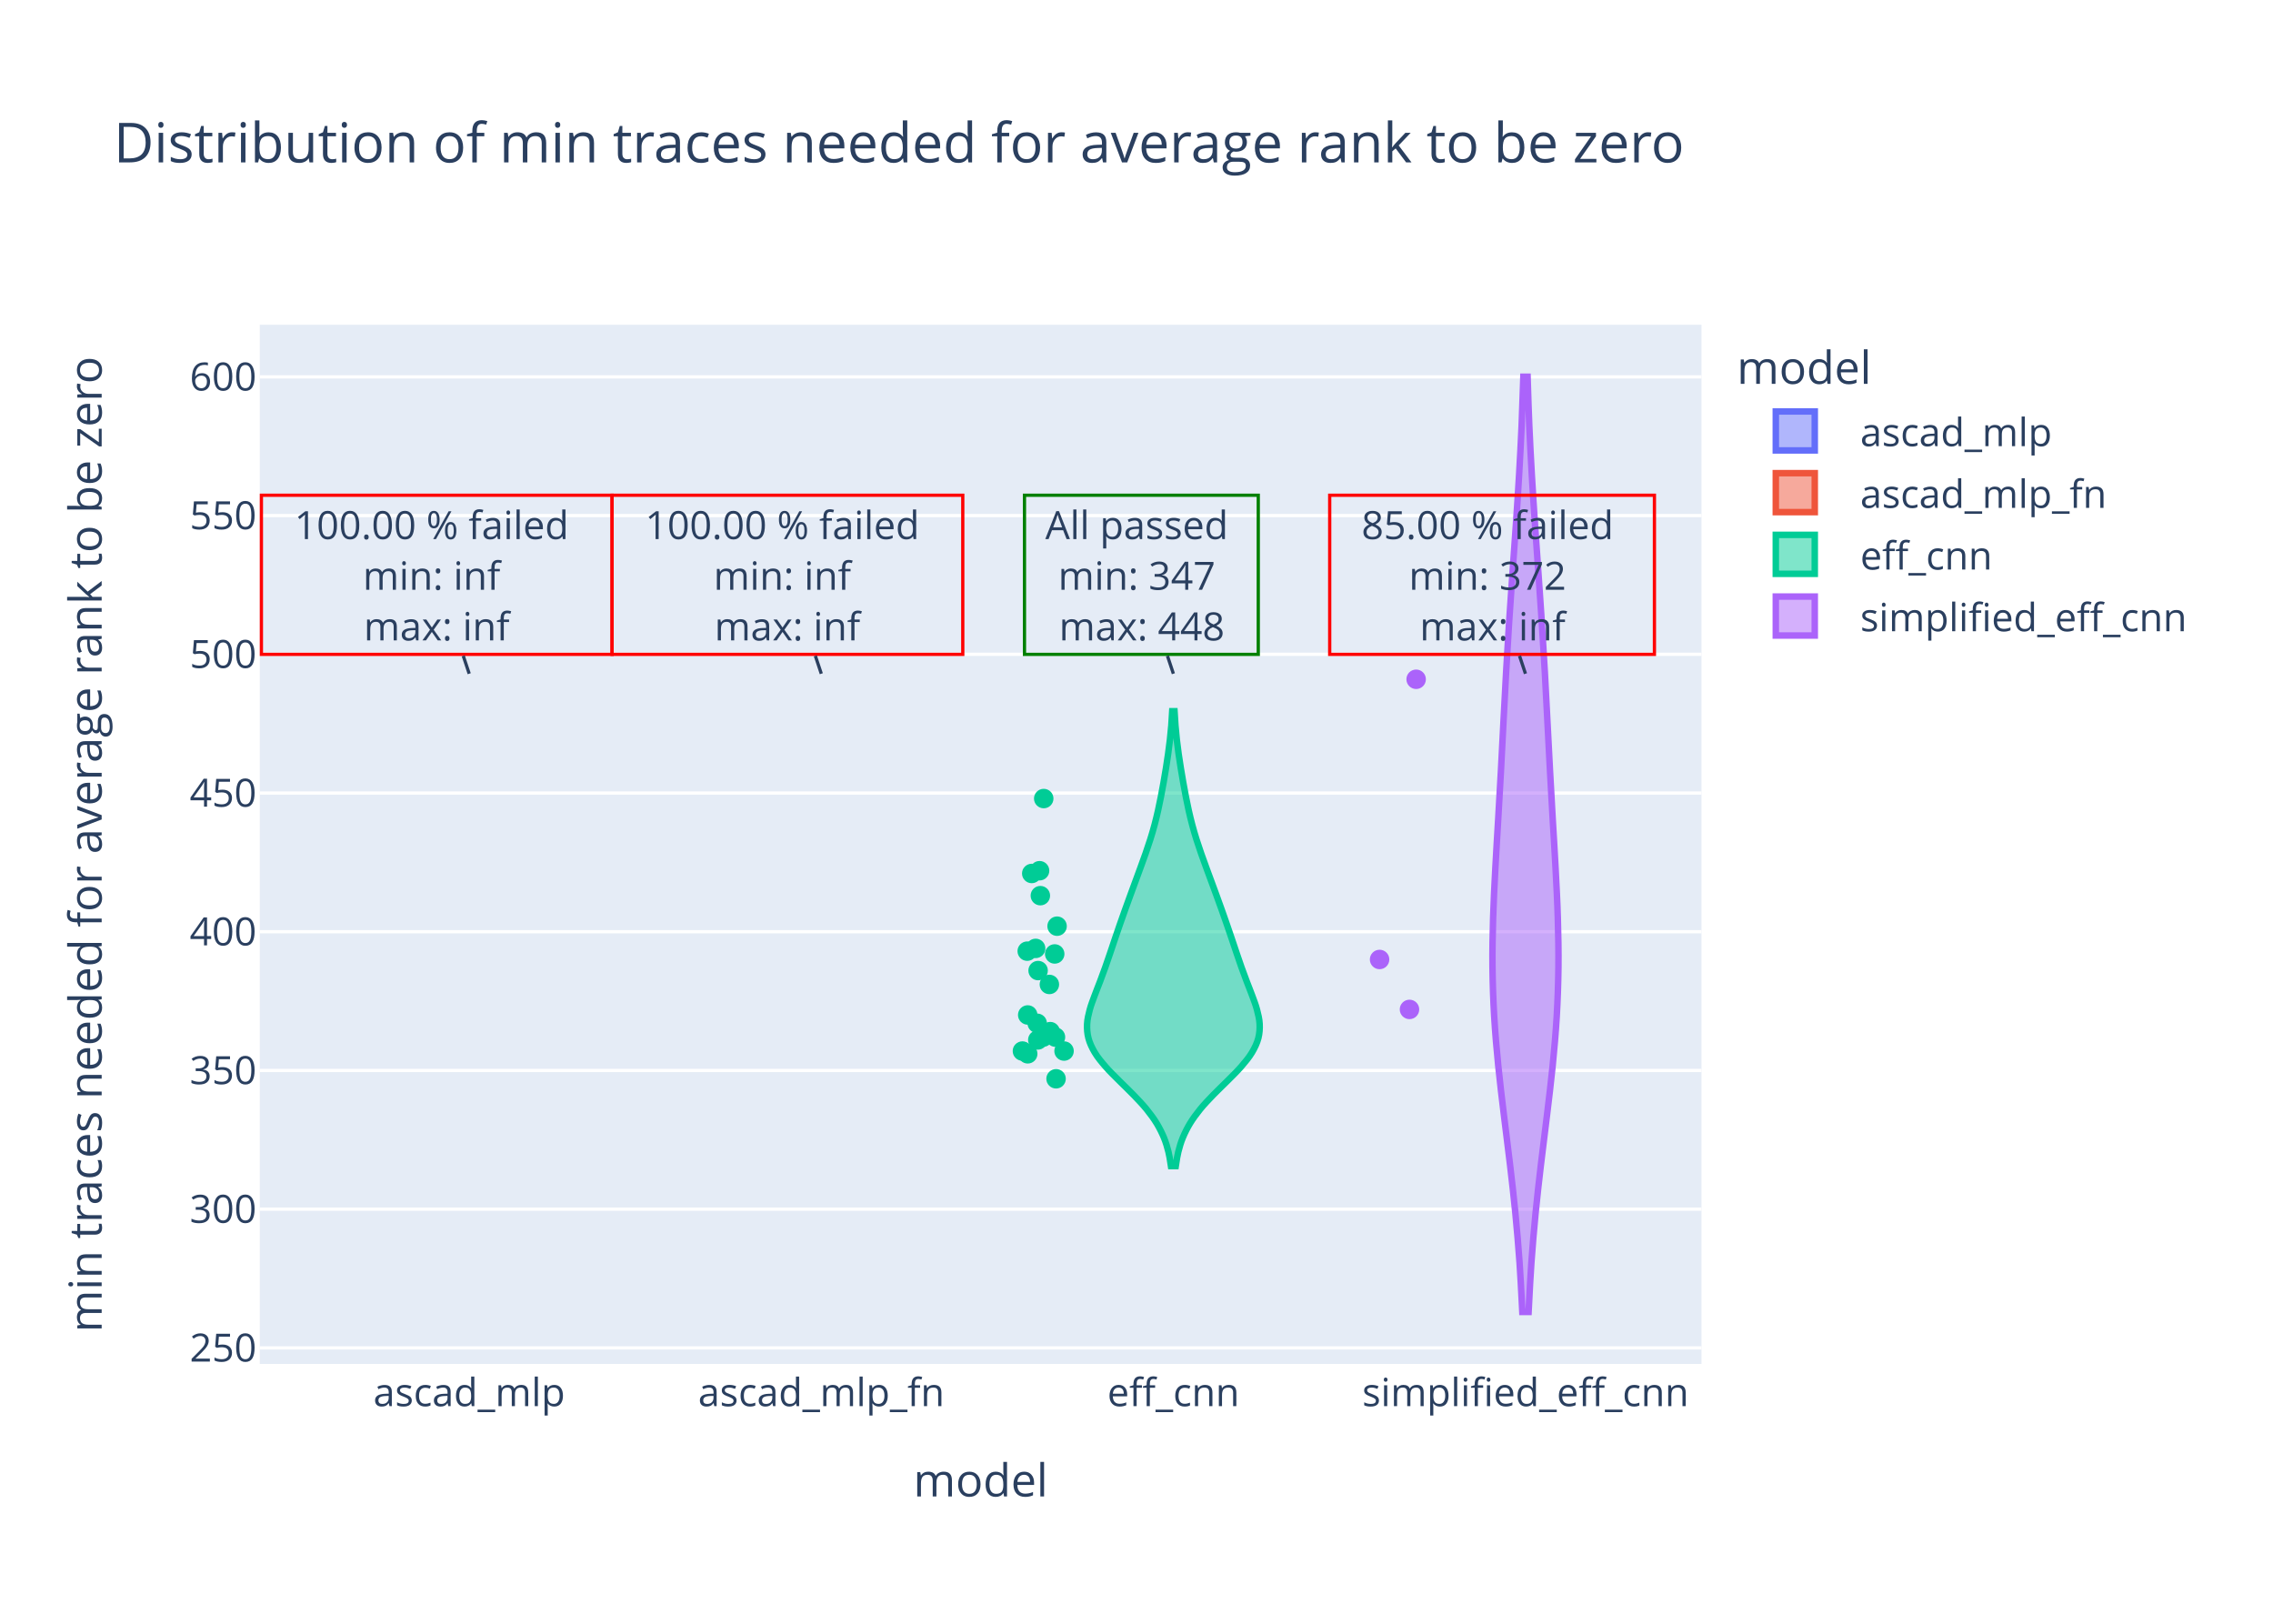
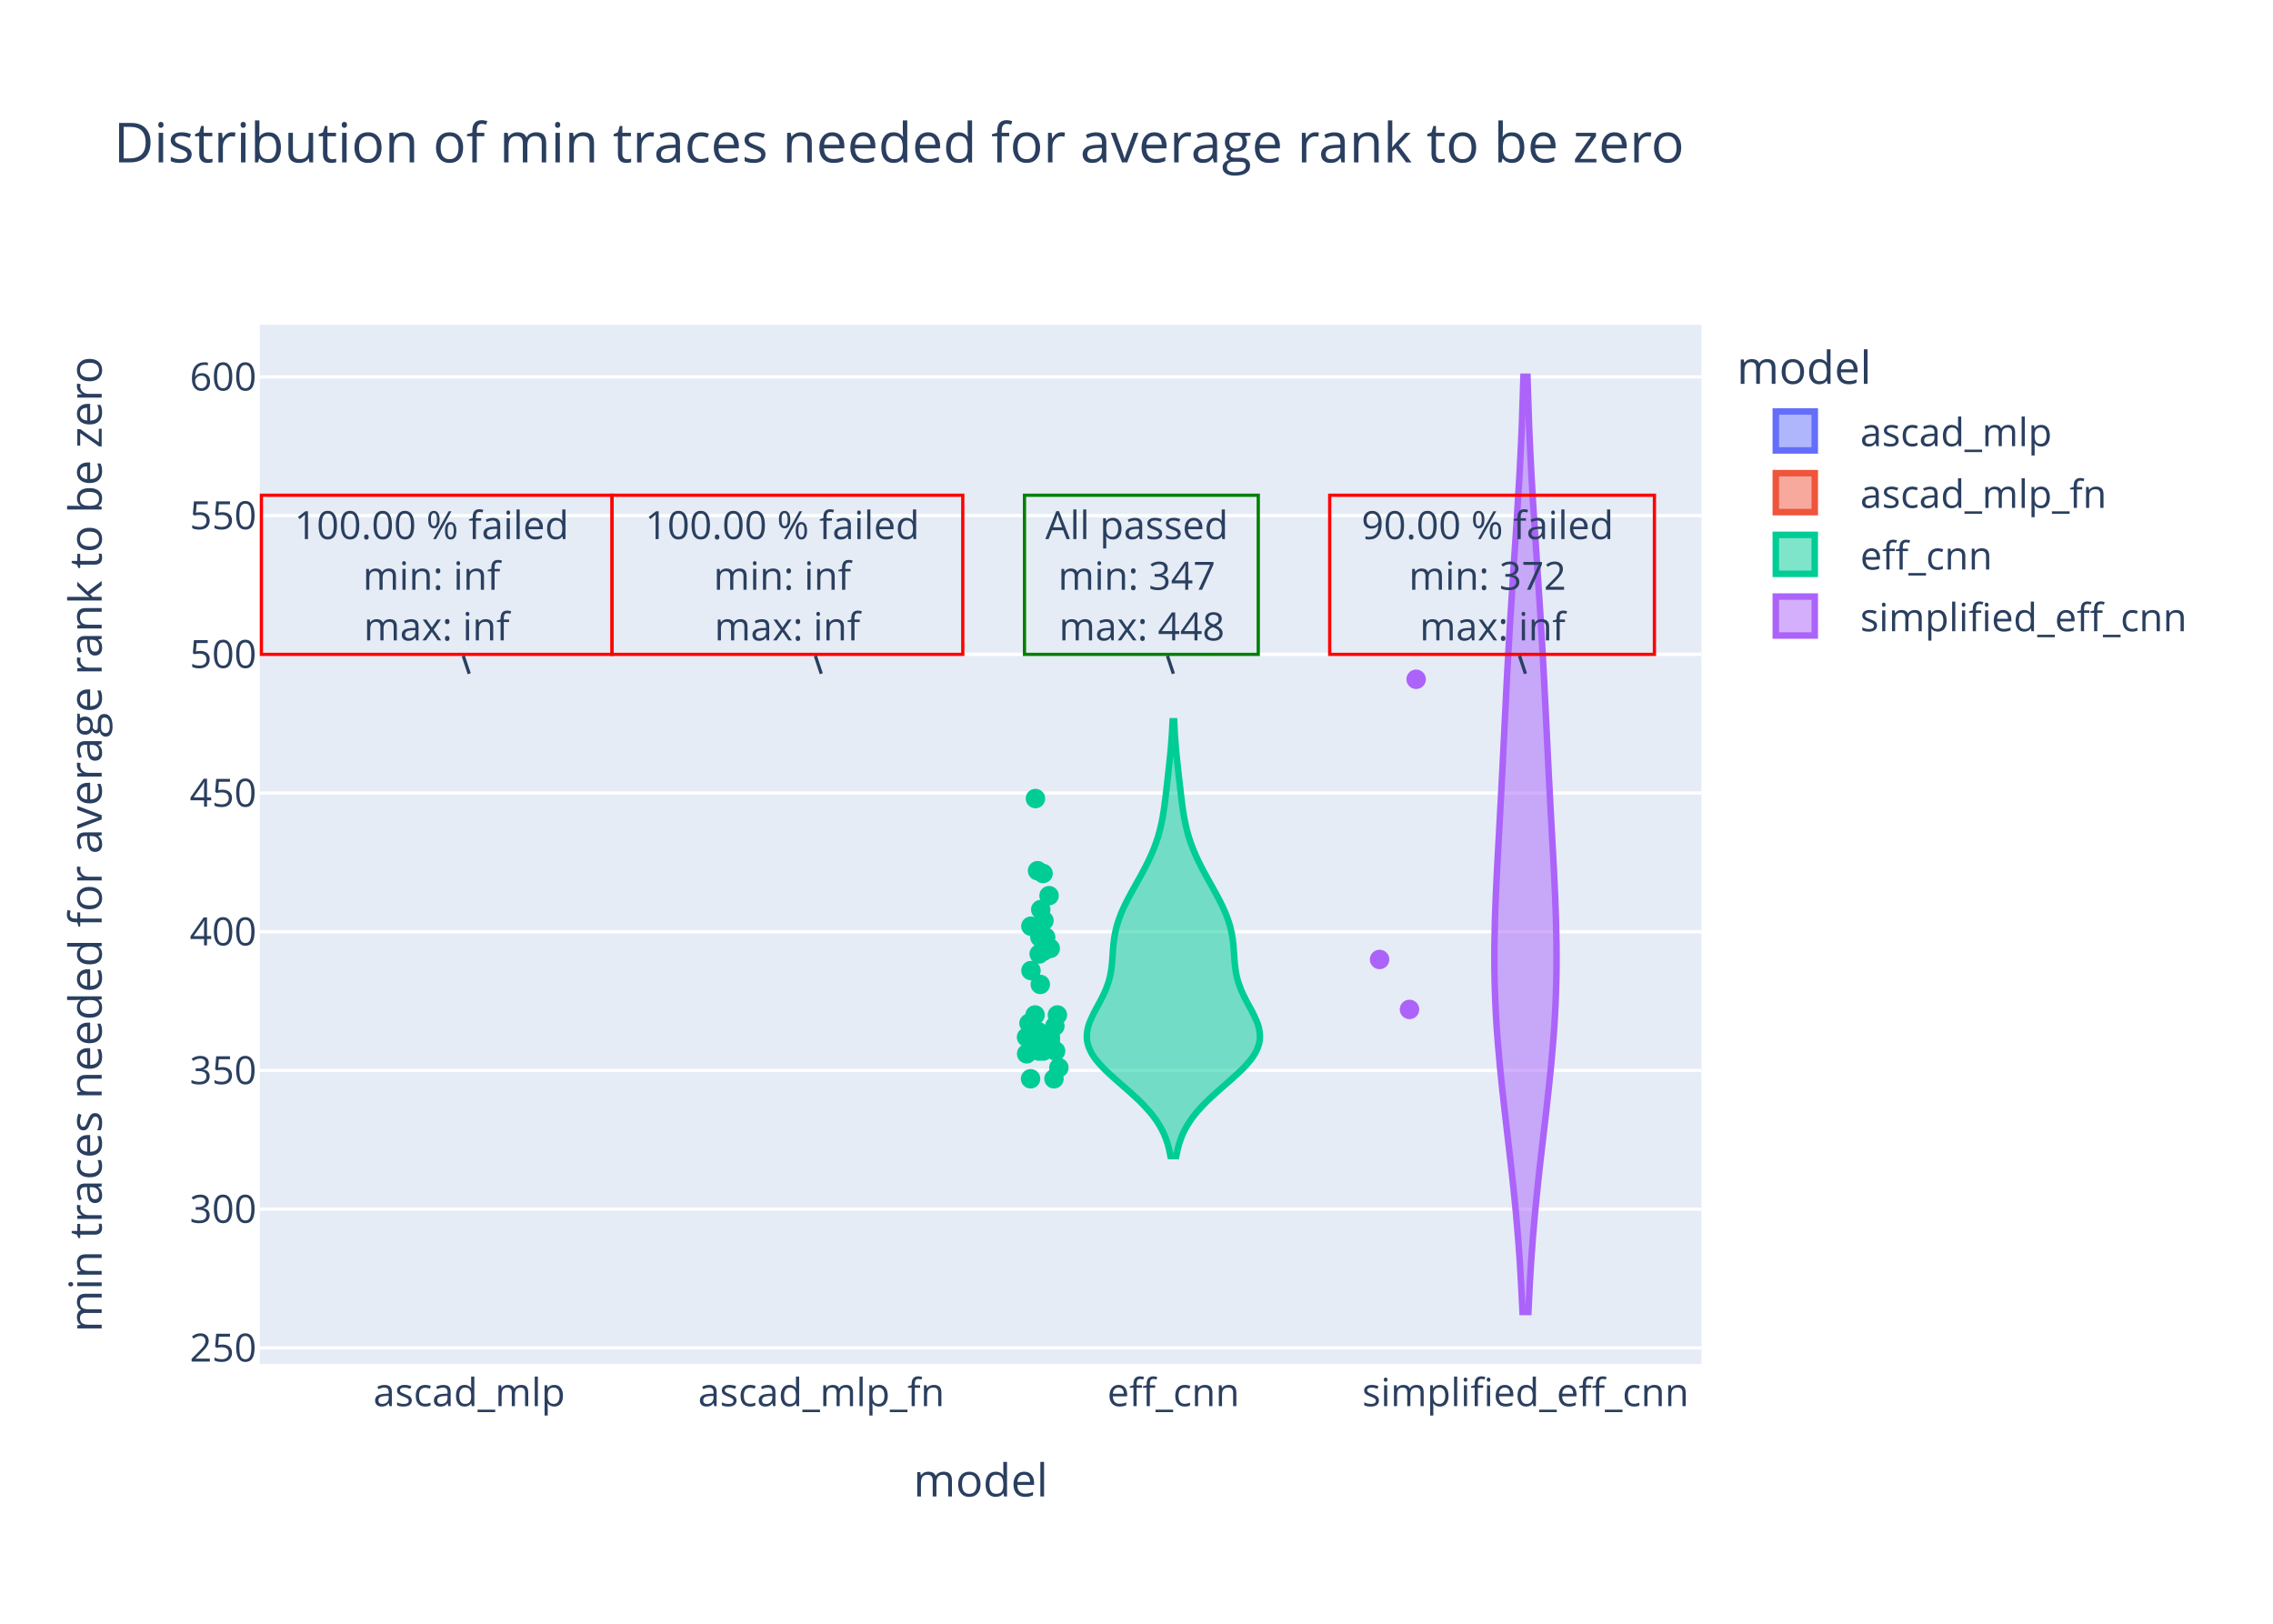
<svg xmlns="http://www.w3.org/2000/svg" class="main-svg" width="700" height="500" style="" viewBox="0 0 700 500">
  <rect x="0" y="0" width="700" height="500" style="fill: rgb(255, 255, 255); fill-opacity: 1;" />
-   <defs id="defs-938397">
+   <defs id="defs-372d4b">
    <g class="clips">
-       <clipPath id="clip938397xyplot" class="plotclip">
+       <clipPath id="clip372d4bxyplot" class="plotclip">
        <rect width="444" height="320" />
      </clipPath>
-       <clipPath class="axesclip" id="clip938397x">
+       <clipPath class="axesclip" id="clip372d4bx">
        <rect x="80" y="0" width="444" height="500" />
      </clipPath>
-       <clipPath class="axesclip" id="clip938397y">
+       <clipPath class="axesclip" id="clip372d4by">
        <rect x="0" y="100" width="700" height="320" />
      </clipPath>
-       <clipPath class="axesclip" id="clip938397xy">
+       <clipPath class="axesclip" id="clip372d4bxy">
        <rect x="80" y="100" width="444" height="320" />
      </clipPath>
    </g>
    <g class="gradients" />
    <g class="patterns" />
  </defs>
  <g class="bglayer">
    <rect class="bg" x="80" y="100" width="444" height="320" style="fill: rgb(229, 236, 246); fill-opacity: 1; stroke-width: 0;" />
  </g>
  <g class="layer-below">
    <g class="imagelayer" />
    <g class="shapelayer" />
  </g>
  <g class="cartesianlayer">
    <g class="subplot xy">
      <g class="layer-subplot">
        <g class="shapelayer" />
        <g class="imagelayer" />
      </g>
      <g class="gridlayer">
        <g class="x" />
        <g class="y">
          <path class="ygrid crisp" transform="translate(0,415.06)" d="M80,0h444" style="stroke: rgb(255, 255, 255); stroke-opacity: 1; stroke-width: 1px;" />
          <path class="ygrid crisp" transform="translate(0,372.34)" d="M80,0h444" style="stroke: rgb(255, 255, 255); stroke-opacity: 1; stroke-width: 1px;" />
          <path class="ygrid crisp" transform="translate(0,329.63)" d="M80,0h444" style="stroke: rgb(255, 255, 255); stroke-opacity: 1; stroke-width: 1px;" />
          <path class="ygrid crisp" transform="translate(0,286.91)" d="M80,0h444" style="stroke: rgb(255, 255, 255); stroke-opacity: 1; stroke-width: 1px;" />
          <path class="ygrid crisp" transform="translate(0,244.2)" d="M80,0h444" style="stroke: rgb(255, 255, 255); stroke-opacity: 1; stroke-width: 1px;" />
          <path class="ygrid crisp" transform="translate(0,201.48)" d="M80,0h444" style="stroke: rgb(255, 255, 255); stroke-opacity: 1; stroke-width: 1px;" />
          <path class="ygrid crisp" transform="translate(0,158.76)" d="M80,0h444" style="stroke: rgb(255, 255, 255); stroke-opacity: 1; stroke-width: 1px;" />
          <path class="ygrid crisp" transform="translate(0,116.05)" d="M80,0h444" style="stroke: rgb(255, 255, 255); stroke-opacity: 1; stroke-width: 1px;" />
        </g>
      </g>
      <g class="zerolinelayer" />
      <path class="xlines-below" />
      <path class="ylines-below" />
      <g class="overlines-below" />
      <g class="xaxislayer-below" />
      <g class="yaxislayer-below" />
      <g class="overaxes-below" />
-       <g class="plot" transform="translate(80,100)" clip-path="url(#clip938397xyplot)">
+       <g class="plot" transform="translate(80,100)" clip-path="url(#clip372d4bxyplot)">
        <g class="violinlayer mlayer">
          <g class="trace violins" style="opacity: 1;">
-             <path class="violin" d="M282.08,259.08Q282.51,256.15 282.87,254.7C283.23,253.23 283.67,251.76 284.26,250.33C284.87,248.85 285.61,247.38 286.47,245.95C287.38,244.45 288.46,243 289.61,241.57C290.82,240.08 292.21,238.64 293.59,237.2C295.01,235.72 296.57,234.29 298.02,232.82C299.45,231.37 300.96,229.94 302.25,228.44C303.47,227.01 304.7,225.57 305.59,224.06C306.42,222.65 307.13,221.18 307.52,219.69C307.89,218.26 307.99,216.77 307.92,215.31C307.85,213.85 307.49,212.38 307.11,210.93C306.73,209.46 306.15,208.01 305.62,206.56C305.09,205.1 304.48,203.64 303.93,202.18C303.38,200.72 302.83,199.26 302.31,197.8C301.79,196.34 301.3,194.88 300.8,193.42C300.3,191.96 299.82,190.51 299.33,189.05C298.83,187.59 298.34,186.13 297.83,184.67C297.32,183.21 296.81,181.75 296.29,180.29C295.77,178.83 295.24,177.38 294.71,175.92C294.18,174.46 293.64,173 293.1,171.54C292.56,170.08 292.01,168.62 291.48,167.16C290.95,165.7 290.41,164.24 289.9,162.78C289.39,161.33 288.9,159.87 288.44,158.41C287.99,156.96 287.56,155.49 287.17,154.03C286.78,152.57 286.43,151.11 286.1,149.65C285.77,148.2 285.48,146.74 285.19,145.28C284.9,143.82 284.64,142.36 284.38,140.9C284.12,139.44 283.88,137.98 283.64,136.52C283.41,135.06 283.18,133.6 282.97,132.14C282.77,130.68 282.57,129.23 282.41,127.77C282.25,126.31 282.11,124.85 281.99,123.39Q281.87,121.93 281.7,119.01L281.01,119.01Q280.85,121.93 280.73,123.39C280.61,124.85 280.46,126.31 280.3,127.77C280.13,129.23 279.94,130.68 279.74,132.14C279.54,133.6 279.31,135.06 279.08,136.52C278.85,137.98 278.6,139.44 278.34,140.9C278.08,142.36 277.82,143.82 277.53,145.28C277.24,146.74 276.95,148.2 276.62,149.65C276.29,151.11 275.94,152.57 275.55,154.03C275.16,155.49 274.73,156.96 274.27,158.41C273.81,159.87 273.32,161.33 272.81,162.78C272.3,164.24 271.76,165.7 271.23,167.16C270.7,168.62 270.16,170.08 269.62,171.54C269.08,173 268.54,174.46 268.01,175.92C267.48,177.38 266.95,178.83 266.43,180.29C265.91,181.75 265.39,183.21 264.88,184.67C264.37,186.13 263.88,187.59 263.38,189.05C262.89,190.51 262.41,191.96 261.91,193.42C261.41,194.88 260.92,196.34 260.4,197.8C259.88,199.26 259.34,200.72 258.79,202.18C258.24,203.64 257.63,205.1 257.1,206.56C256.57,208.01 255.99,209.46 255.6,210.93C255.22,212.38 254.86,213.85 254.79,215.31C254.72,216.77 254.83,218.26 255.2,219.69C255.59,221.18 256.29,222.65 257.12,224.06C258.01,225.57 259.23,227.02 260.46,228.44C261.75,229.94 263.26,231.37 264.7,232.82C266.15,234.29 267.7,235.72 269.12,237.2C270.5,238.64 271.89,240.08 273.1,241.57C274.25,243 275.33,244.45 276.24,245.95C277.1,247.38 277.84,248.85 278.45,250.33C279.04,251.76 279.48,253.23 279.84,254.7Q280.2,256.15 280.63,259.08Z" style="vector-effect: non-scaling-stroke; stroke-width: 2px; stroke: rgb(0, 204, 150); stroke-opacity: 1; fill: rgb(0, 204, 150); fill-opacity: 0.5;" />
+             <path class="violin" d="M282.24,255.99Q282.76,253.35 283.17,252.05C283.59,250.72 284.11,249.4 284.76,248.12C285.44,246.78 286.26,245.46 287.2,244.18C288.19,242.83 289.36,241.52 290.58,240.24C291.86,238.89 293.3,237.6 294.72,236.3C296.17,234.97 297.76,233.69 299.21,232.36C300.63,231.06 302.12,229.79 303.36,228.43C304.52,227.16 305.67,225.87 306.44,224.49C307.15,223.23 307.71,221.89 307.92,220.55C308.12,219.26 307.98,217.9 307.71,216.61C307.43,215.27 306.79,213.96 306.2,212.67C305.6,211.34 304.79,210.06 304.12,208.74C303.46,207.43 302.75,206.13 302.21,204.8C301.69,203.5 301.24,202.19 300.92,200.86C300.6,199.56 300.44,198.24 300.28,196.92C300.13,195.61 300.1,194.29 299.99,192.98C299.88,191.67 299.81,190.36 299.61,189.05C299.41,187.73 299.15,186.41 298.79,185.11C298.42,183.78 297.94,182.47 297.41,181.17C296.87,179.84 296.22,178.53 295.56,177.23C294.89,175.91 294.15,174.6 293.43,173.29C292.71,171.98 291.95,170.68 291.24,169.36C290.54,168.05 289.83,166.74 289.19,165.42C288.56,164.12 287.97,162.8 287.44,161.48C286.92,160.18 286.45,158.86 286.05,157.54C285.66,156.24 285.34,154.93 285.05,153.61C284.77,152.3 284.55,150.99 284.34,149.67C284.13,148.36 283.98,147.04 283.81,145.73C283.65,144.42 283.5,143.1 283.35,141.79C283.2,140.48 283.05,139.16 282.9,137.85C282.75,136.54 282.6,135.23 282.47,133.92C282.34,132.61 282.21,131.29 282.1,129.98C281.99,128.67 281.88,127.35 281.8,126.04Q281.72,124.73 281.6,122.1L281.12,122.1Q280.99,124.73 280.91,126.04C280.83,127.35 280.73,128.67 280.62,129.98C280.51,131.29 280.38,132.61 280.24,133.92C280.11,135.23 279.95,136.54 279.81,137.85C279.66,139.16 279.52,140.48 279.37,141.79C279.22,143.1 279.07,144.42 278.91,145.73C278.74,147.04 278.59,148.36 278.38,149.67C278.17,150.99 277.96,152.3 277.67,153.61C277.38,154.93 277.05,156.24 276.66,157.54C276.26,158.86 275.8,160.18 275.28,161.48C274.75,162.8 274.15,164.12 273.52,165.42C272.88,166.74 272.17,168.05 271.47,169.36C270.76,170.68 270,171.98 269.28,173.29C268.56,174.6 267.82,175.91 267.15,177.23C266.49,178.53 265.84,179.84 265.3,181.17C264.77,182.47 264.3,183.78 263.93,185.11C263.57,186.41 263.31,187.73 263.11,189.05C262.91,190.36 262.83,191.67 262.72,192.98C262.61,194.29 262.58,195.61 262.43,196.92C262.28,198.24 262.11,199.56 261.8,200.86C261.48,202.19 261.03,203.5 260.51,204.8C259.97,206.13 259.25,207.43 258.59,208.74C257.92,210.06 257.11,211.34 256.51,212.67C255.92,213.96 255.28,215.27 255,216.61C254.73,217.9 254.59,219.26 254.79,220.55C255,221.89 255.56,223.23 256.27,224.49C257.04,225.87 258.19,227.16 259.35,228.43C260.59,229.79 262.08,231.06 263.5,232.36C264.95,233.69 266.54,234.97 267.99,236.3C269.41,237.6 270.86,238.89 272.14,240.24C273.36,241.52 274.52,242.83 275.51,244.18C276.44,245.46 277.27,246.78 277.95,248.12C278.6,249.4 279.12,250.72 279.54,252.05Q279.95,253.35 280.47,255.99Z" style="vector-effect: non-scaling-stroke; stroke-width: 2px; stroke: rgb(0, 204, 150); stroke-opacity: 1; fill: rgb(0, 204, 150); fill-opacity: 0.5;" />
            <g class="points">
-               <path class="point" transform="translate(245.23,232.19)" d="M3,0A3,3 0 1,1 0,-3A3,3 0 0,1 3,0Z" style="opacity: 1; stroke-width: 0px; fill: rgb(0, 204, 150); fill-opacity: 1;" />
-               <path class="point" transform="translate(236.5,224.5)" d="M3,0A3,3 0 1,1 0,-3A3,3 0 0,1 3,0Z" style="opacity: 1; stroke-width: 0px; fill: rgb(0, 204, 150); fill-opacity: 1;" />
-               <path class="point" transform="translate(247.69,223.65)" d="M3,0A3,3 0 1,1 0,-3A3,3 0 0,1 3,0Z" style="opacity: 1; stroke-width: 0px; fill: rgb(0, 204, 150); fill-opacity: 1;" />
-               <path class="point" transform="translate(234.87,223.65)" d="M3,0A3,3 0 1,1 0,-3A3,3 0 0,1 3,0Z" style="opacity: 1; stroke-width: 0px; fill: rgb(0, 204, 150); fill-opacity: 1;" />
-               <path class="point" transform="translate(239.6,220.23)" d="M3,0A3,3 0 1,1 0,-3A3,3 0 0,1 3,0Z" style="opacity: 1; stroke-width: 0px; fill: rgb(0, 204, 150); fill-opacity: 1;" />
-               <path class="point" transform="translate(245.05,219.37)" d="M3,0A3,3 0 1,1 0,-3A3,3 0 0,1 3,0Z" style="opacity: 1; stroke-width: 0px; fill: rgb(0, 204, 150); fill-opacity: 1;" />
-               <path class="point" transform="translate(241.24,219.37)" d="M3,0A3,3 0 1,1 0,-3A3,3 0 0,1 3,0Z" style="opacity: 1; stroke-width: 0px; fill: rgb(0, 204, 150); fill-opacity: 1;" />
-               <path class="point" transform="translate(243.43,217.67)" d="M3,0A3,3 0 1,1 0,-3A3,3 0 0,1 3,0Z" style="opacity: 1; stroke-width: 0px; fill: rgb(0, 204, 150); fill-opacity: 1;" />
-               <path class="point" transform="translate(239.42,215.1)" d="M3,0A3,3 0 1,1 0,-3A3,3 0 0,1 3,0Z" style="opacity: 1; stroke-width: 0px; fill: rgb(0, 204, 150); fill-opacity: 1;" />
-               <path class="point" transform="translate(236.5,212.54)" d="M3,0A3,3 0 1,1 0,-3A3,3 0 0,1 3,0Z" style="opacity: 1; stroke-width: 0px; fill: rgb(0, 204, 150); fill-opacity: 1;" />
-               <path class="point" transform="translate(243.17,203.14)" d="M3,0A3,3 0 1,1 0,-3A3,3 0 0,1 3,0Z" style="opacity: 1; stroke-width: 0px; fill: rgb(0, 204, 150); fill-opacity: 1;" />
-               <path class="point" transform="translate(239.7,198.87)" d="M3,0A3,3 0 1,1 0,-3A3,3 0 0,1 3,0Z" style="opacity: 1; stroke-width: 0px; fill: rgb(0, 204, 150); fill-opacity: 1;" />
-               <path class="point" transform="translate(244.81,193.75)" d="M3,0A3,3 0 1,1 0,-3A3,3 0 0,1 3,0Z" style="opacity: 1; stroke-width: 0px; fill: rgb(0, 204, 150); fill-opacity: 1;" />
-               <path class="point" transform="translate(236.35,192.89)" d="M3,0A3,3 0 1,1 0,-3A3,3 0 0,1 3,0Z" style="opacity: 1; stroke-width: 0px; fill: rgb(0, 204, 150); fill-opacity: 1;" />
-               <path class="point" transform="translate(238.94,192.04)" d="M3,0A3,3 0 1,1 0,-3A3,3 0 0,1 3,0Z" style="opacity: 1; stroke-width: 0px; fill: rgb(0, 204, 150); fill-opacity: 1;" />
-               <path class="point" transform="translate(245.54,185.2)" d="M3,0A3,3 0 1,1 0,-3A3,3 0 0,1 3,0Z" style="opacity: 1; stroke-width: 0px; fill: rgb(0, 204, 150); fill-opacity: 1;" />
-               <path class="point" transform="translate(240.39,175.8)" d="M3,0A3,3 0 1,1 0,-3A3,3 0 0,1 3,0Z" style="opacity: 1; stroke-width: 0px; fill: rgb(0, 204, 150); fill-opacity: 1;" />
-               <path class="point" transform="translate(237.74,168.97)" d="M3,0A3,3 0 1,1 0,-3A3,3 0 0,1 3,0Z" style="opacity: 1; stroke-width: 0px; fill: rgb(0, 204, 150); fill-opacity: 1;" />
-               <path class="point" transform="translate(240.15,168.12)" d="M3,0A3,3 0 1,1 0,-3A3,3 0 0,1 3,0Z" style="opacity: 1; stroke-width: 0px; fill: rgb(0, 204, 150); fill-opacity: 1;" />
-               <path class="point" transform="translate(241.43,145.9)" d="M3,0A3,3 0 1,1 0,-3A3,3 0 0,1 3,0Z" style="opacity: 1; stroke-width: 0px; fill: rgb(0, 204, 150); fill-opacity: 1;" />
+               <path class="point" transform="translate(244.58,232.19)" d="M3,0A3,3 0 1,1 0,-3A3,3 0 0,1 3,0Z" style="opacity: 1; stroke-width: 0px; fill: rgb(0, 204, 150); fill-opacity: 1;" />
+               <path class="point" transform="translate(237.38,232.19)" d="M3,0A3,3 0 1,1 0,-3A3,3 0 0,1 3,0Z" style="opacity: 1; stroke-width: 0px; fill: rgb(0, 204, 150); fill-opacity: 1;" />
+               <path class="point" transform="translate(246.09,228.77)" d="M3,0A3,3 0 1,1 0,-3A3,3 0 0,1 3,0Z" style="opacity: 1; stroke-width: 0px; fill: rgb(0, 204, 150); fill-opacity: 1;" />
+               <path class="point" transform="translate(236.17,224.5)" d="M3,0A3,3 0 1,1 0,-3A3,3 0 0,1 3,0Z" style="opacity: 1; stroke-width: 0px; fill: rgb(0, 204, 150); fill-opacity: 1;" />
+               <path class="point" transform="translate(239.91,223.65)" d="M3,0A3,3 0 1,1 0,-3A3,3 0 0,1 3,0Z" style="opacity: 1; stroke-width: 0px; fill: rgb(0, 204, 150); fill-opacity: 1;" />
+               <path class="point" transform="translate(245.09,223.65)" d="M3,0A3,3 0 1,1 0,-3A3,3 0 0,1 3,0Z" style="opacity: 1; stroke-width: 0px; fill: rgb(0, 204, 150); fill-opacity: 1;" />
+               <path class="point" transform="translate(241.27,223.65)" d="M3,0A3,3 0 1,1 0,-3A3,3 0 0,1 3,0Z" style="opacity: 1; stroke-width: 0px; fill: rgb(0, 204, 150); fill-opacity: 1;" />
+               <path class="point" transform="translate(243.49,220.23)" d="M3,0A3,3 0 1,1 0,-3A3,3 0 0,1 3,0Z" style="opacity: 1; stroke-width: 0px; fill: rgb(0, 204, 150); fill-opacity: 1;" />
+               <path class="point" transform="translate(238.97,220.23)" d="M3,0A3,3 0 1,1 0,-3A3,3 0 0,1 3,0Z" style="opacity: 1; stroke-width: 0px; fill: rgb(0, 204, 150); fill-opacity: 1;" />
+               <path class="point" transform="translate(236.14,219.37)" d="M3,0A3,3 0 1,1 0,-3A3,3 0 0,1 3,0Z" style="opacity: 1; stroke-width: 0px; fill: rgb(0, 204, 150); fill-opacity: 1;" />
+               <path class="point" transform="translate(243.47,219.37)" d="M3,0A3,3 0 1,1 0,-3A3,3 0 0,1 3,0Z" style="opacity: 1; stroke-width: 0px; fill: rgb(0, 204, 150); fill-opacity: 1;" />
+               <path class="point" transform="translate(239.73,217.67)" d="M3,0A3,3 0 1,1 0,-3A3,3 0 0,1 3,0Z" style="opacity: 1; stroke-width: 0px; fill: rgb(0, 204, 150); fill-opacity: 1;" />
+               <path class="point" transform="translate(244.86,215.96)" d="M3,0A3,3 0 1,1 0,-3A3,3 0 0,1 3,0Z" style="opacity: 1; stroke-width: 0px; fill: rgb(0, 204, 150); fill-opacity: 1;" />
+               <path class="point" transform="translate(236.89,215.1)" d="M3,0A3,3 0 1,1 0,-3A3,3 0 0,1 3,0Z" style="opacity: 1; stroke-width: 0px; fill: rgb(0, 204, 150); fill-opacity: 1;" />
+               <path class="point" transform="translate(238.76,212.54)" d="M3,0A3,3 0 1,1 0,-3A3,3 0 0,1 3,0Z" style="opacity: 1; stroke-width: 0px; fill: rgb(0, 204, 150); fill-opacity: 1;" />
+               <path class="point" transform="translate(245.64,212.54)" d="M3,0A3,3 0 1,1 0,-3A3,3 0 0,1 3,0Z" style="opacity: 1; stroke-width: 0px; fill: rgb(0, 204, 150); fill-opacity: 1;" />
+               <path class="point" transform="translate(240.37,203.14)" d="M3,0A3,3 0 1,1 0,-3A3,3 0 0,1 3,0Z" style="opacity: 1; stroke-width: 0px; fill: rgb(0, 204, 150); fill-opacity: 1;" />
+               <path class="point" transform="translate(237.5,198.87)" d="M3,0A3,3 0 1,1 0,-3A3,3 0 0,1 3,0Z" style="opacity: 1; stroke-width: 0px; fill: rgb(0, 204, 150); fill-opacity: 1;" />
+               <path class="point" transform="translate(240.03,193.75)" d="M3,0A3,3 0 1,1 0,-3A3,3 0 0,1 3,0Z" style="opacity: 1; stroke-width: 0px; fill: rgb(0, 204, 150); fill-opacity: 1;" />
+               <path class="point" transform="translate(241.41,192.89)" d="M3,0A3,3 0 1,1 0,-3A3,3 0 0,1 3,0Z" style="opacity: 1; stroke-width: 0px; fill: rgb(0, 204, 150); fill-opacity: 1;" />
+               <path class="point" transform="translate(243.44,192.04)" d="M3,0A3,3 0 1,1 0,-3A3,3 0 0,1 3,0Z" style="opacity: 1; stroke-width: 0px; fill: rgb(0, 204, 150); fill-opacity: 1;" />
+               <path class="point" transform="translate(242.03,188.62)" d="M3,0A3,3 0 1,1 0,-3A3,3 0 0,1 3,0Z" style="opacity: 1; stroke-width: 0px; fill: rgb(0, 204, 150); fill-opacity: 1;" />
+               <path class="point" transform="translate(240.25,188.62)" d="M3,0A3,3 0 1,1 0,-3A3,3 0 0,1 3,0Z" style="opacity: 1; stroke-width: 0px; fill: rgb(0, 204, 150); fill-opacity: 1;" />
+               <path class="point" transform="translate(237.48,185.2)" d="M3,0A3,3 0 1,1 0,-3A3,3 0 0,1 3,0Z" style="opacity: 1; stroke-width: 0px; fill: rgb(0, 204, 150); fill-opacity: 1;" />
+               <path class="point" transform="translate(241.5,183.49)" d="M3,0A3,3 0 1,1 0,-3A3,3 0 0,1 3,0Z" style="opacity: 1; stroke-width: 0px; fill: rgb(0, 204, 150); fill-opacity: 1;" />
+               <path class="point" transform="translate(240.51,180.08)" d="M3,0A3,3 0 1,1 0,-3A3,3 0 0,1 3,0Z" style="opacity: 1; stroke-width: 0px; fill: rgb(0, 204, 150); fill-opacity: 1;" />
+               <path class="point" transform="translate(243.07,175.8)" d="M3,0A3,3 0 1,1 0,-3A3,3 0 0,1 3,0Z" style="opacity: 1; stroke-width: 0px; fill: rgb(0, 204, 150); fill-opacity: 1;" />
+               <path class="point" transform="translate(241.23,168.97)" d="M3,0A3,3 0 1,1 0,-3A3,3 0 0,1 3,0Z" style="opacity: 1; stroke-width: 0px; fill: rgb(0, 204, 150); fill-opacity: 1;" />
+               <path class="point" transform="translate(239.53,168.12)" d="M3,0A3,3 0 1,1 0,-3A3,3 0 0,1 3,0Z" style="opacity: 1; stroke-width: 0px; fill: rgb(0, 204, 150); fill-opacity: 1;" />
+               <path class="point" transform="translate(238.88,145.9)" d="M3,0A3,3 0 1,1 0,-3A3,3 0 0,1 3,0Z" style="opacity: 1; stroke-width: 0px; fill: rgb(0, 204, 150); fill-opacity: 1;" />
            </g>
          </g>
          <g class="trace violins" style="opacity: 1;">
-             <path class="violin" d="M390.75,304Q391.25,293.89 391.61,288.84C391.97,283.78 392.4,278.73 392.89,273.68C393.38,268.63 393.97,263.58 394.56,258.53C395.15,253.48 395.82,248.42 396.42,243.37C397.02,238.32 397.66,233.27 398.16,228.21C398.66,223.16 399.11,218.11 399.41,213.05C399.71,208 399.88,202.94 399.94,197.89C400,192.84 399.89,187.79 399.75,182.74C399.61,177.69 399.33,172.63 399.07,167.58C398.81,162.53 398.48,157.47 398.19,152.42C397.9,147.37 397.61,142.31 397.34,137.26C397.07,132.21 396.81,127.16 396.55,122.11C396.28,117.06 396.04,112 395.75,106.95C395.46,101.9 395.16,96.84 394.83,91.79C394.5,86.74 394.14,81.68 393.79,76.63C393.44,71.58 393.06,66.52 392.72,61.47C392.38,56.42 392.04,51.37 391.75,46.32C391.46,41.27 391.19,36.21 390.97,31.16Q390.75,26.11 390.44,16L389.14,16Q388.82,26.11 388.6,31.16C388.38,36.21 388.11,41.27 387.82,46.32C387.53,51.37 387.19,56.42 386.85,61.47C386.51,66.52 386.13,71.58 385.78,76.63C385.43,81.68 385.07,86.74 384.74,91.79C384.42,96.84 384.12,101.9 383.83,106.95C383.54,112 383.29,117.06 383.02,122.11C382.76,127.16 382.51,132.21 382.24,137.26C381.97,142.31 381.67,147.37 381.38,152.42C381.09,157.47 380.76,162.53 380.5,167.58C380.24,172.63 379.96,177.69 379.82,182.74C379.68,187.79 379.57,192.84 379.63,197.89C379.69,202.94 379.86,208 380.16,213.05C380.46,218.11 380.91,223.16 381.41,228.21C381.91,233.27 382.55,238.32 383.15,243.37C383.75,248.42 384.43,253.48 385.02,258.53C385.61,263.58 386.2,268.63 386.69,273.68C387.18,278.73 387.61,283.78 387.97,288.84Q388.32,293.89 388.82,304Z" style="vector-effect: non-scaling-stroke; stroke-width: 2px; stroke: rgb(171, 99, 250); stroke-opacity: 1; fill: rgb(171, 99, 250); fill-opacity: 0.5;" />
+             <path class="violin" d="M390.69,304Q391.16,293.89 391.5,288.84C391.84,283.78 392.25,278.73 392.71,273.68C393.17,268.63 393.73,263.58 394.28,258.53C394.84,253.48 395.47,248.42 396.04,243.37C396.6,238.32 397.2,233.27 397.67,228.21C398.14,223.16 398.57,218.11 398.85,213.05C399.13,208 399.3,202.94 399.35,197.89C399.4,192.84 399.31,187.79 399.17,182.74C399.03,177.69 398.77,172.63 398.53,167.58C398.28,162.53 397.97,157.47 397.7,152.42C397.43,147.37 397.16,142.31 396.9,137.26C396.64,132.21 396.41,127.16 396.16,122.11C395.91,117.06 395.67,112 395.4,106.95C395.13,101.9 394.85,96.84 394.54,91.79C394.23,86.74 393.89,81.68 393.56,76.63C393.23,71.58 392.87,66.52 392.55,61.47C392.23,56.42 391.9,51.37 391.63,46.32C391.36,41.27 391.12,36.21 390.91,31.16Q390.71,26.11 390.4,16L389.17,16Q388.87,26.11 388.67,31.16C388.46,36.21 388.21,41.27 387.94,46.32C387.66,51.37 387.34,56.42 387.02,61.47C386.7,66.52 386.34,71.58 386.01,76.63C385.68,81.68 385.35,86.74 385.04,91.79C384.73,96.84 384.44,101.9 384.17,106.95C383.9,112 383.67,117.06 383.42,122.11C383.17,127.16 382.93,132.21 382.67,137.26C382.41,142.31 382.14,147.37 381.87,152.42C381.6,157.47 381.29,162.53 381.04,167.58C380.8,172.63 380.54,177.69 380.4,182.74C380.26,187.79 380.17,192.84 380.22,197.89C380.27,202.94 380.44,208 380.72,213.05C381,218.11 381.43,223.16 381.9,228.21C382.37,233.27 382.97,238.32 383.53,243.37C384.1,248.42 384.73,253.48 385.29,258.53C385.85,263.58 386.41,268.63 386.87,273.68C387.33,278.73 387.73,283.78 388.07,288.84Q388.4,293.89 388.88,304Z" style="vector-effect: non-scaling-stroke; stroke-width: 2px; stroke: rgb(171, 99, 250); stroke-opacity: 1; fill: rgb(171, 99, 250); fill-opacity: 0.5;" />
            <g class="points">
              <path class="point" transform="translate(354.07,210.83)" d="M3,0A3,3 0 1,1 0,-3A3,3 0 0,1 3,0Z" style="opacity: 1; stroke-width: 0px; fill: rgb(171, 99, 250); fill-opacity: 1;" />
              <path class="point" transform="translate(344.86,195.45)" d="M3,0A3,3 0 1,1 0,-3A3,3 0 0,1 3,0Z" style="opacity: 1; stroke-width: 0px; fill: rgb(171, 99, 250); fill-opacity: 1;" />
              <path class="point" transform="translate(356.12,109.17)" d="M3,0A3,3 0 1,1 0,-3A3,3 0 0,1 3,0Z" style="opacity: 1; stroke-width: 0px; fill: rgb(171, 99, 250); fill-opacity: 1;" />
            </g>
          </g>
        </g>
      </g>
      <g class="overplot" />
      <path class="xlines-above crisp" d="M0,0" style="fill: none;" />
      <path class="ylines-above crisp" d="M0,0" style="fill: none;" />
      <g class="overlines-above" />
      <g class="xaxislayer-above">
        <g class="xtick">
          <text text-anchor="middle" x="0" y="433" transform="translate(144.5,0)" style="font-family: 'Open Sans', verdana, arial, sans-serif; font-size: 12px; fill: rgb(42, 63, 95); fill-opacity: 1; white-space: pre; opacity: 1;">ascad_mlp</text>
        </g>
        <g class="xtick">
          <text text-anchor="middle" x="0" y="433" transform="translate(252.93,0)" style="font-family: 'Open Sans', verdana, arial, sans-serif; font-size: 12px; fill: rgb(42, 63, 95); fill-opacity: 1; white-space: pre; opacity: 1;">ascad_mlp_fn</text>
        </g>
        <g class="xtick">
          <text text-anchor="middle" x="0" y="433" transform="translate(361.36,0)" style="font-family: 'Open Sans', verdana, arial, sans-serif; font-size: 12px; fill: rgb(42, 63, 95); fill-opacity: 1; white-space: pre; opacity: 1;">eff_cnn</text>
        </g>
        <g class="xtick">
          <text text-anchor="middle" x="0" y="433" transform="translate(469.79,0)" style="font-family: 'Open Sans', verdana, arial, sans-serif; font-size: 12px; fill: rgb(42, 63, 95); fill-opacity: 1; white-space: pre; opacity: 1;">simplified_eff_cnn</text>
        </g>
      </g>
      <g class="yaxislayer-above">
        <g class="ytick">
          <text text-anchor="end" x="79" y="4.2" transform="translate(0,415.06)" style="font-family: 'Open Sans', verdana, arial, sans-serif; font-size: 12px; fill: rgb(42, 63, 95); fill-opacity: 1; white-space: pre; opacity: 1;">250</text>
        </g>
        <g class="ytick">
          <text text-anchor="end" x="79" y="4.2" style="font-family: 'Open Sans', verdana, arial, sans-serif; font-size: 12px; fill: rgb(42, 63, 95); fill-opacity: 1; white-space: pre; opacity: 1;" transform="translate(0,372.34)">300</text>
        </g>
        <g class="ytick">
          <text text-anchor="end" x="79" y="4.2" style="font-family: 'Open Sans', verdana, arial, sans-serif; font-size: 12px; fill: rgb(42, 63, 95); fill-opacity: 1; white-space: pre; opacity: 1;" transform="translate(0,329.63)">350</text>
        </g>
        <g class="ytick">
          <text text-anchor="end" x="79" y="4.2" style="font-family: 'Open Sans', verdana, arial, sans-serif; font-size: 12px; fill: rgb(42, 63, 95); fill-opacity: 1; white-space: pre; opacity: 1;" transform="translate(0,286.91)">400</text>
        </g>
        <g class="ytick">
          <text text-anchor="end" x="79" y="4.2" style="font-family: 'Open Sans', verdana, arial, sans-serif; font-size: 12px; fill: rgb(42, 63, 95); fill-opacity: 1; white-space: pre; opacity: 1;" transform="translate(0,244.2)">450</text>
        </g>
        <g class="ytick">
          <text text-anchor="end" x="79" y="4.2" style="font-family: 'Open Sans', verdana, arial, sans-serif; font-size: 12px; fill: rgb(42, 63, 95); fill-opacity: 1; white-space: pre; opacity: 1;" transform="translate(0,201.48)">500</text>
        </g>
        <g class="ytick">
          <text text-anchor="end" x="79" y="4.2" style="font-family: 'Open Sans', verdana, arial, sans-serif; font-size: 12px; fill: rgb(42, 63, 95); fill-opacity: 1; white-space: pre; opacity: 1;" transform="translate(0,158.76)">550</text>
        </g>
        <g class="ytick">
          <text text-anchor="end" x="79" y="4.2" style="font-family: 'Open Sans', verdana, arial, sans-serif; font-size: 12px; fill: rgb(42, 63, 95); fill-opacity: 1; white-space: pre; opacity: 1;" transform="translate(0,116.05)">600</text>
        </g>
      </g>
      <g class="overaxes-above" />
    </g>
  </g>
  <g class="polarlayer" />
  <g class="ternarylayer" />
  <g class="geolayer" />
  <g class="funnelarealayer" />
  <g class="pielayer" />
  <g class="iciclelayer" />
  <g class="treemaplayer" />
  <g class="sunburstlayer" />
  <g class="glimages" />
-   <defs id="topdefs-938397">
+   <defs id="topdefs-372d4b">
    <g class="clips" />
-     <clipPath id="legend938397">
+     <clipPath id="legend372d4b">
      <rect width="155" height="105" x="0" y="0" />
    </clipPath>
  </defs>
  <g class="layer-above">
    <g class="imagelayer" />
    <g class="shapelayer" />
  </g>
  <g class="infolayer">
    <g class="legend" pointer-events="all" transform="translate(532.88,100)">
      <rect class="bg" shape-rendering="crispEdges" width="155" height="105" x="0" y="0" style="stroke: rgb(68, 68, 68); stroke-opacity: 1; fill: rgb(255, 255, 255); fill-opacity: 1; stroke-width: 0px;" />
-       <g class="scrollbox" transform="" clip-path="url(#legend938397)">
+       <g class="scrollbox" transform="" clip-path="url(#legend372d4b)">
        <text class="legendtitletext" text-anchor="start" x="2" y="18.2" style="font-family: 'Open Sans', verdana, arial, sans-serif; font-size: 14px; fill: rgb(42, 63, 95); fill-opacity: 1; white-space: pre;">model</text>
        <g class="groups" transform="">
          <g class="traces" transform="translate(0,32.7)" style="opacity: 1;">
            <text class="legendtext" text-anchor="start" x="40" y="4.68" style="font-family: 'Open Sans', verdana, arial, sans-serif; font-size: 12px; fill: rgb(42, 63, 95); fill-opacity: 1; white-space: pre;">ascad_mlp</text>
            <g class="layers" style="opacity: 1;">
              <g class="legendfill" />
              <g class="legendlines" />
              <g class="legendsymbols">
                <g class="legendpoints">
                  <path class="legendbox" d="M6,6H-6V-6H6Z" transform="translate(20,0)" style="stroke-width: 2px; fill: rgb(99, 110, 250); fill-opacity: 0.5; stroke: rgb(99, 110, 250); stroke-opacity: 1;" />
                </g>
              </g>
            </g>
            <rect class="legendtoggle" x="0" y="-9.5" width="149.703" height="19" style="fill: rgb(0, 0, 0); fill-opacity: 0;" />
          </g>
        </g>
        <g class="groups" transform="">
          <g class="traces" transform="translate(0,51.7)" style="opacity: 1;">
            <text class="legendtext" text-anchor="start" x="40" y="4.68" style="font-family: 'Open Sans', verdana, arial, sans-serif; font-size: 12px; fill: rgb(42, 63, 95); fill-opacity: 1; white-space: pre;">ascad_mlp_fn</text>
            <g class="layers" style="opacity: 1;">
              <g class="legendfill" />
              <g class="legendlines" />
              <g class="legendsymbols">
                <g class="legendpoints">
                  <path class="legendbox" d="M6,6H-6V-6H6Z" transform="translate(20,0)" style="stroke-width: 2px; fill: rgb(239, 85, 59); fill-opacity: 0.5; stroke: rgb(239, 85, 59); stroke-opacity: 1;" />
                </g>
              </g>
            </g>
            <rect class="legendtoggle" x="0" y="-9.5" width="149.703" height="19" style="fill: rgb(0, 0, 0); fill-opacity: 0;" />
          </g>
        </g>
        <g class="groups" transform="">
          <g class="traces" transform="translate(0,70.7)" style="opacity: 1;">
            <text class="legendtext" text-anchor="start" x="40" y="4.68" style="font-family: 'Open Sans', verdana, arial, sans-serif; font-size: 12px; fill: rgb(42, 63, 95); fill-opacity: 1; white-space: pre;">eff_cnn</text>
            <g class="layers" style="opacity: 1;">
              <g class="legendfill" />
              <g class="legendlines" />
              <g class="legendsymbols">
                <g class="legendpoints">
                  <path class="legendbox" d="M6,6H-6V-6H6Z" transform="translate(20,0)" style="stroke-width: 2px; fill: rgb(0, 204, 150); fill-opacity: 0.5; stroke: rgb(0, 204, 150); stroke-opacity: 1;" />
                </g>
              </g>
            </g>
            <rect class="legendtoggle" x="0" y="-9.5" width="149.703" height="19" style="fill: rgb(0, 0, 0); fill-opacity: 0;" />
          </g>
        </g>
        <g class="groups" transform="">
          <g class="traces" transform="translate(0,89.7)" style="opacity: 1;">
            <text class="legendtext" text-anchor="start" x="40" y="4.68" style="font-family: 'Open Sans', verdana, arial, sans-serif; font-size: 12px; fill: rgb(42, 63, 95); fill-opacity: 1; white-space: pre;">simplified_eff_cnn</text>
            <g class="layers" style="opacity: 1;">
              <g class="legendfill" />
              <g class="legendlines" />
              <g class="legendsymbols">
                <g class="legendpoints">
                  <path class="legendbox" d="M6,6H-6V-6H6Z" transform="translate(20,0)" style="stroke-width: 2px; fill: rgb(171, 99, 250); fill-opacity: 0.5; stroke: rgb(171, 99, 250); stroke-opacity: 1;" />
                </g>
              </g>
            </g>
            <rect class="legendtoggle" x="0" y="-9.5" width="149.703" height="19" style="fill: rgb(0, 0, 0); fill-opacity: 0;" />
          </g>
        </g>
      </g>
      <rect class="scrollbar" rx="20" ry="3" width="0" height="0" x="0" y="0" style="fill: rgb(128, 139, 164); fill-opacity: 1;" />
    </g>
    <g class="g-gtitle">
      <text class="gtitle" x="35" y="50" text-anchor="start" dy="0em" style="font-family: 'Open Sans', verdana, arial, sans-serif; font-size: 17px; fill: rgb(42, 63, 95); opacity: 1; font-weight: normal; white-space: pre;">Distribution of min traces needed for average rank to be zero</text>
    </g>
    <g class="g-xtitle">
      <text class="xtitle" x="302" y="460.8" text-anchor="middle" style="font-family: 'Open Sans', verdana, arial, sans-serif; font-size: 14px; fill: rgb(42, 63, 95); opacity: 1; font-weight: normal; white-space: pre;">model</text>
    </g>
    <g class="g-ytitle">
      <text class="ytitle" transform="rotate(-90,31.30938,260)" x="31.309" y="260" text-anchor="middle" style="font-family: 'Open Sans', verdana, arial, sans-serif; font-size: 14px; fill: rgb(42, 63, 95); opacity: 1; font-weight: normal; white-space: pre;">min traces needed for average rank to be zero</text>
    </g>
    <g class="annotation" data-index="0" style="opacity: 1;">
      <g class="annotation-text-g" transform="rotate(0,134.5,177.46)">
        <g class="cursor-pointer" transform="translate(80,152)">
          <rect class="bg" x="0.5" y="0.5" width="108" height="49" style="stroke-width: 1px; stroke: rgb(255, 0, 0); stroke-opacity: 1; fill: rgb(0, 0, 0); fill-opacity: 0;" />
          <text class="annotation-text" text-anchor="middle" x="54.469" y="14" style="font-family: 'Open Sans', verdana, arial, sans-serif; font-size: 12px; fill: rgb(42, 63, 95); fill-opacity: 1; white-space: pre;">
            <tspan class="line" dy="0em" x="54.469" y="14"> 100.00 % failed </tspan>
            <tspan class="line" dy="1.3em" x="54.469" y="14">min: inf</tspan>
            <tspan class="line" dy="2.6em" x="54.469" y="14">max: inf</tspan>
          </text>
        </g>
      </g>
      <g class="annotation-arrow-g" style="opacity: 1;">
        <path d="M142.667,201.96L144.5,207.46" style="stroke-width: 1px; stroke: rgb(42, 63, 95); stroke-opacity: 1; stroke-dasharray: 0px, 0px, 5.798px, 5.798px;" />
      </g>
    </g>
    <g class="annotation" data-index="1" style="opacity: 1;">
      <g class="annotation-text-g" transform="rotate(0,242.93,177.46)">
        <g class="cursor-pointer" transform="translate(188,152)">
          <rect class="bg" x="0.5" y="0.5" width="108" height="49" style="stroke-width: 1px; stroke: rgb(255, 0, 0); stroke-opacity: 1; fill: rgb(0, 0, 0); fill-opacity: 0;" />
          <text class="annotation-text" text-anchor="middle" x="54.469" y="14" style="font-family: 'Open Sans', verdana, arial, sans-serif; font-size: 12px; fill: rgb(42, 63, 95); fill-opacity: 1; white-space: pre;">
            <tspan class="line" dy="0em" x="54.469" y="14"> 100.00 % failed </tspan>
            <tspan class="line" dy="1.3em" x="54.469" y="14">min: inf</tspan>
            <tspan class="line" dy="2.6em" x="54.469" y="14">max: inf</tspan>
          </text>
        </g>
      </g>
      <g class="annotation-arrow-g" style="opacity: 1;">
        <path d="M251.097,201.96L252.93,207.46" style="stroke-width: 1px; stroke: rgb(42, 63, 95); stroke-opacity: 1; stroke-dasharray: 0px, 0px, 5.798px, 5.798px;" />
      </g>
    </g>
    <g class="annotation" data-index="2" style="opacity: 1;">
      <g class="annotation-text-g" transform="rotate(0,351.36,177.46)">
        <g class="cursor-pointer" transform="translate(315,152)">
          <rect class="bg" x="0.5" y="0.5" width="72" height="49" style="stroke-width: 1px; stroke: rgb(0, 128, 0); stroke-opacity: 1; fill: rgb(0, 0, 0); fill-opacity: 0;" />
          <text class="annotation-text" text-anchor="middle" x="36.641" y="14" style="font-family: 'Open Sans', verdana, arial, sans-serif; font-size: 12px; fill: rgb(42, 63, 95); fill-opacity: 1; white-space: pre;">
            <tspan class="line" dy="0em" x="36.641" y="14"> All passed </tspan>
            <tspan class="line" dy="1.3em" x="36.641" y="14">min: 347</tspan>
            <tspan class="line" dy="2.6em" x="36.641" y="14">max: 448</tspan>
          </text>
        </g>
      </g>
      <g class="annotation-arrow-g" style="opacity: 1;">
        <path d="M359.527,201.96L361.36,207.46" style="stroke-width: 1px; stroke: rgb(42, 63, 95); stroke-opacity: 1; stroke-dasharray: 0px, 0px, 5.798px, 5.798px;" />
      </g>
    </g>
    <g class="annotation" data-index="3" style="opacity: 1;">
      <g class="annotation-text-g" transform="rotate(0,459.79,177.46)">
        <g class="cursor-pointer" transform="translate(409,152)">
          <rect class="bg" x="0.5" y="0.5" width="100" height="49" style="stroke-width: 1px; stroke: rgb(255, 0, 0); stroke-opacity: 1; fill: rgb(0, 0, 0); fill-opacity: 0;" />
          <text class="annotation-text" text-anchor="middle" x="50.656" y="14" style="font-family: 'Open Sans', verdana, arial, sans-serif; font-size: 12px; fill: rgb(42, 63, 95); fill-opacity: 1; white-space: pre;">
-             <tspan class="line" dy="0em" x="50.656" y="14"> 85.00 % failed </tspan>
+             <tspan class="line" dy="0em" x="50.656" y="14"> 90.00 % failed </tspan>
            <tspan class="line" dy="1.3em" x="50.656" y="14">min: 372</tspan>
            <tspan class="line" dy="2.6em" x="50.656" y="14">max: inf</tspan>
          </text>
        </g>
      </g>
      <g class="annotation-arrow-g" style="opacity: 1;">
        <path d="M467.957,201.96L469.79,207.46" style="stroke-width: 1px; stroke: rgb(42, 63, 95); stroke-opacity: 1; stroke-dasharray: 0px, 0px, 5.798px, 5.798px;" />
      </g>
    </g>
  </g>
</svg>
